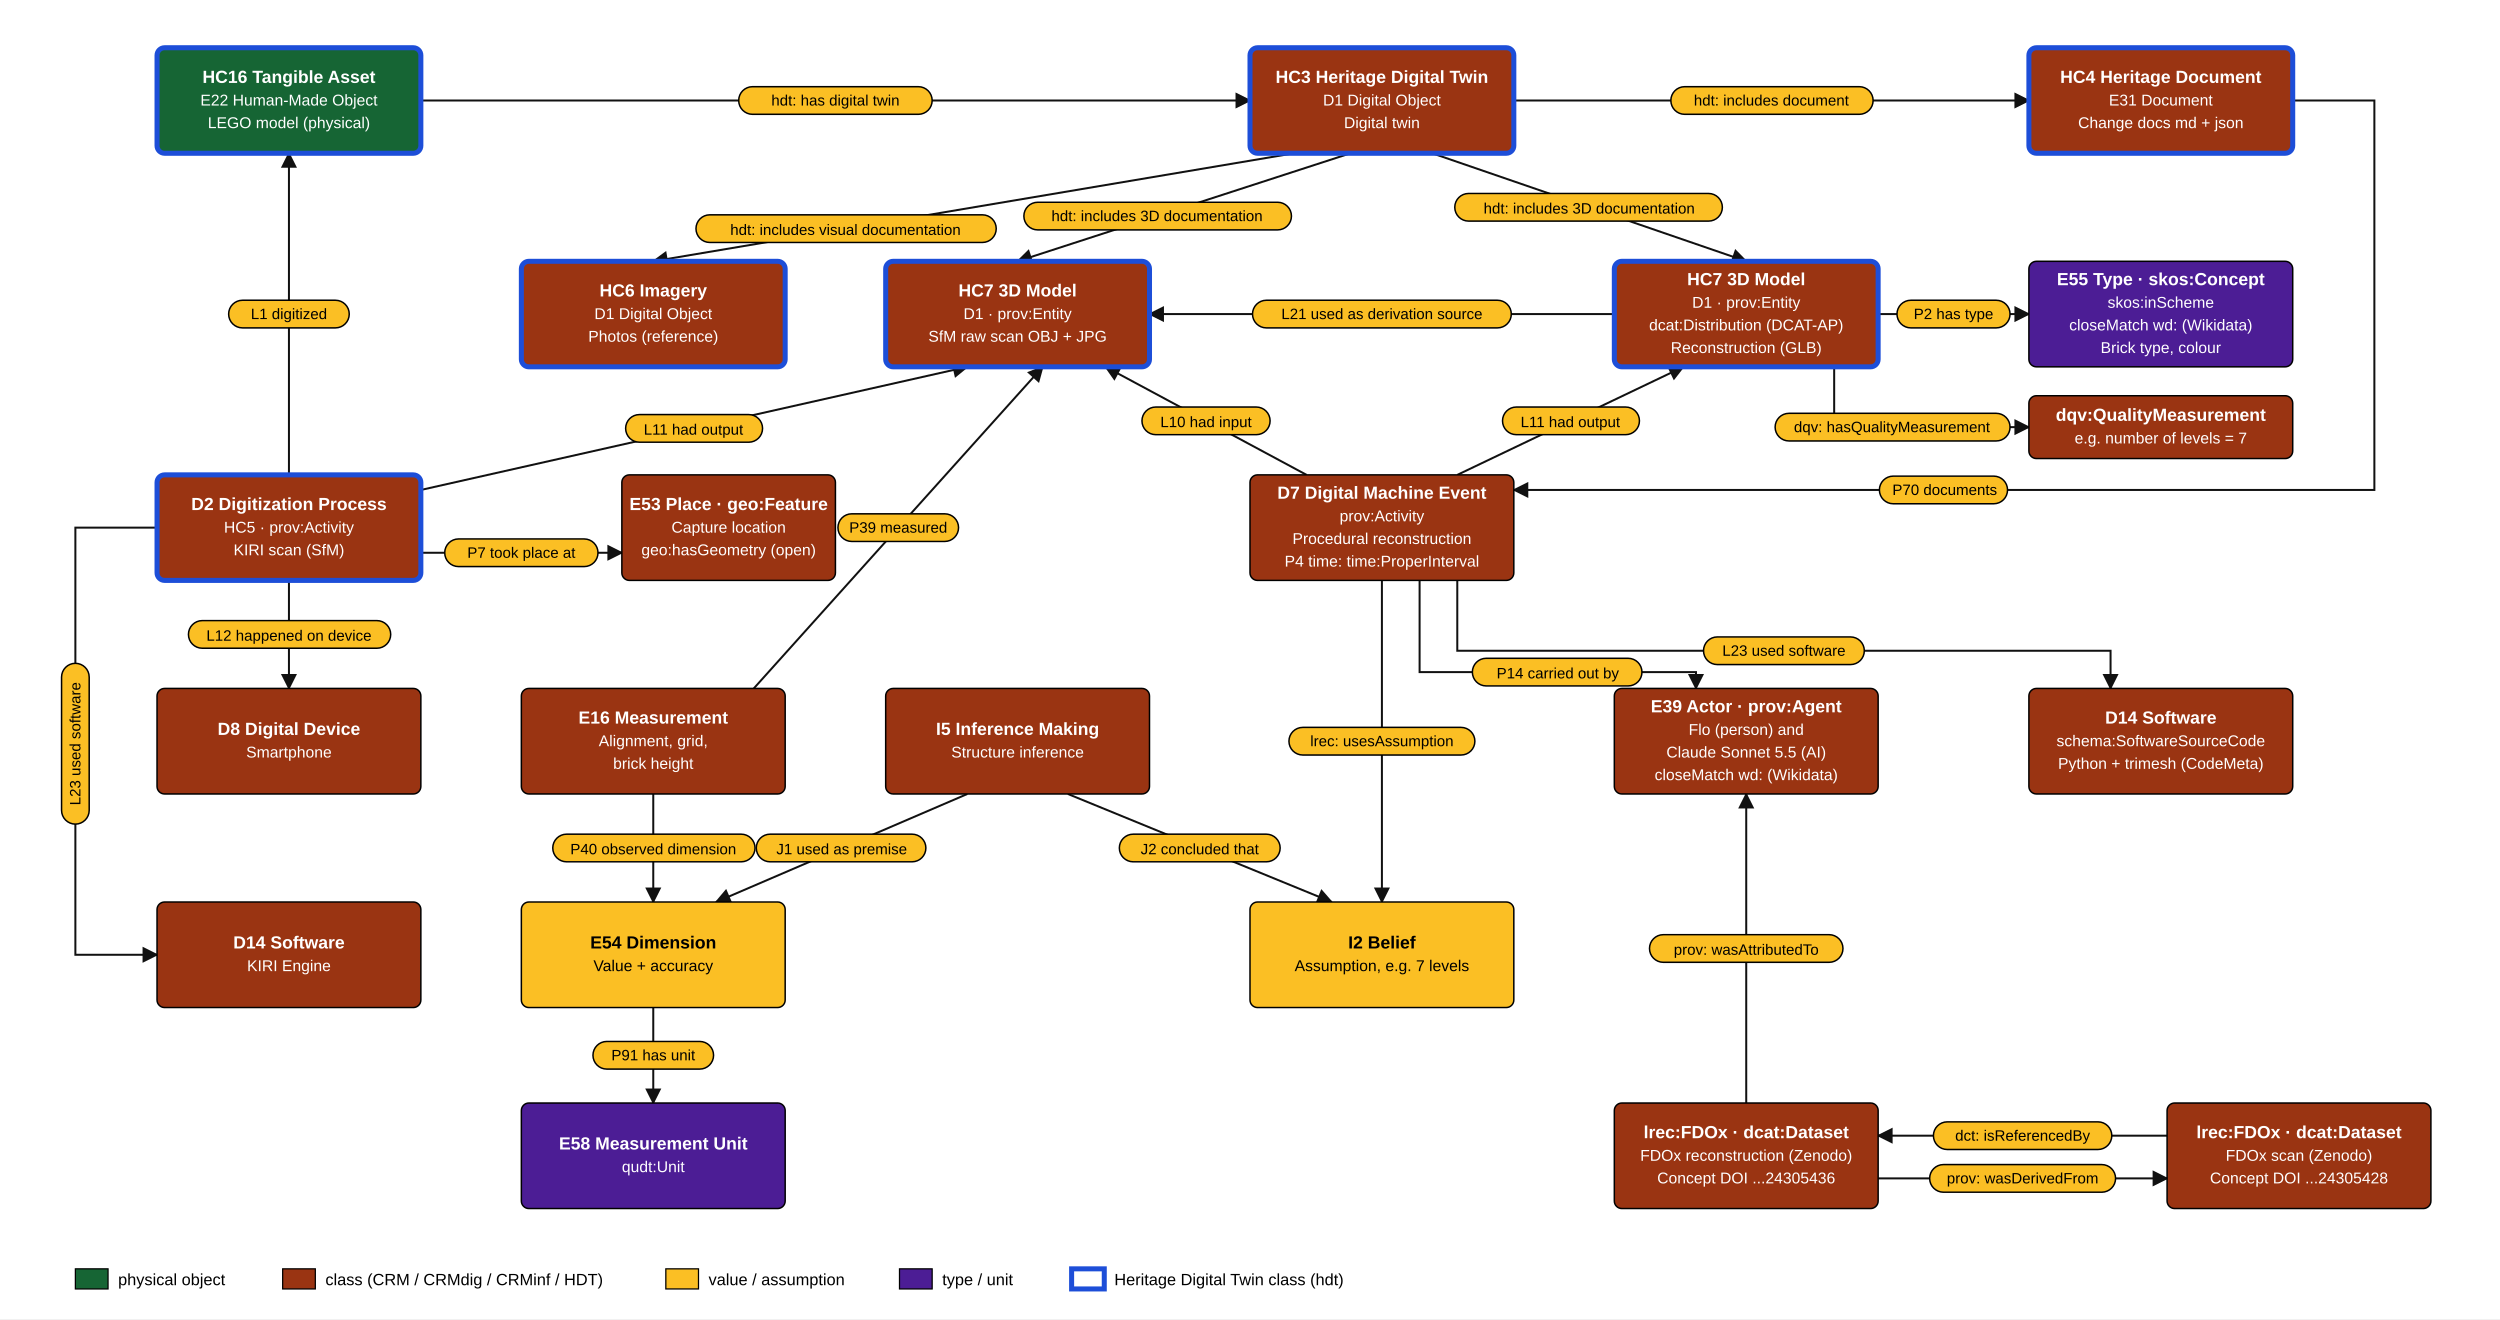
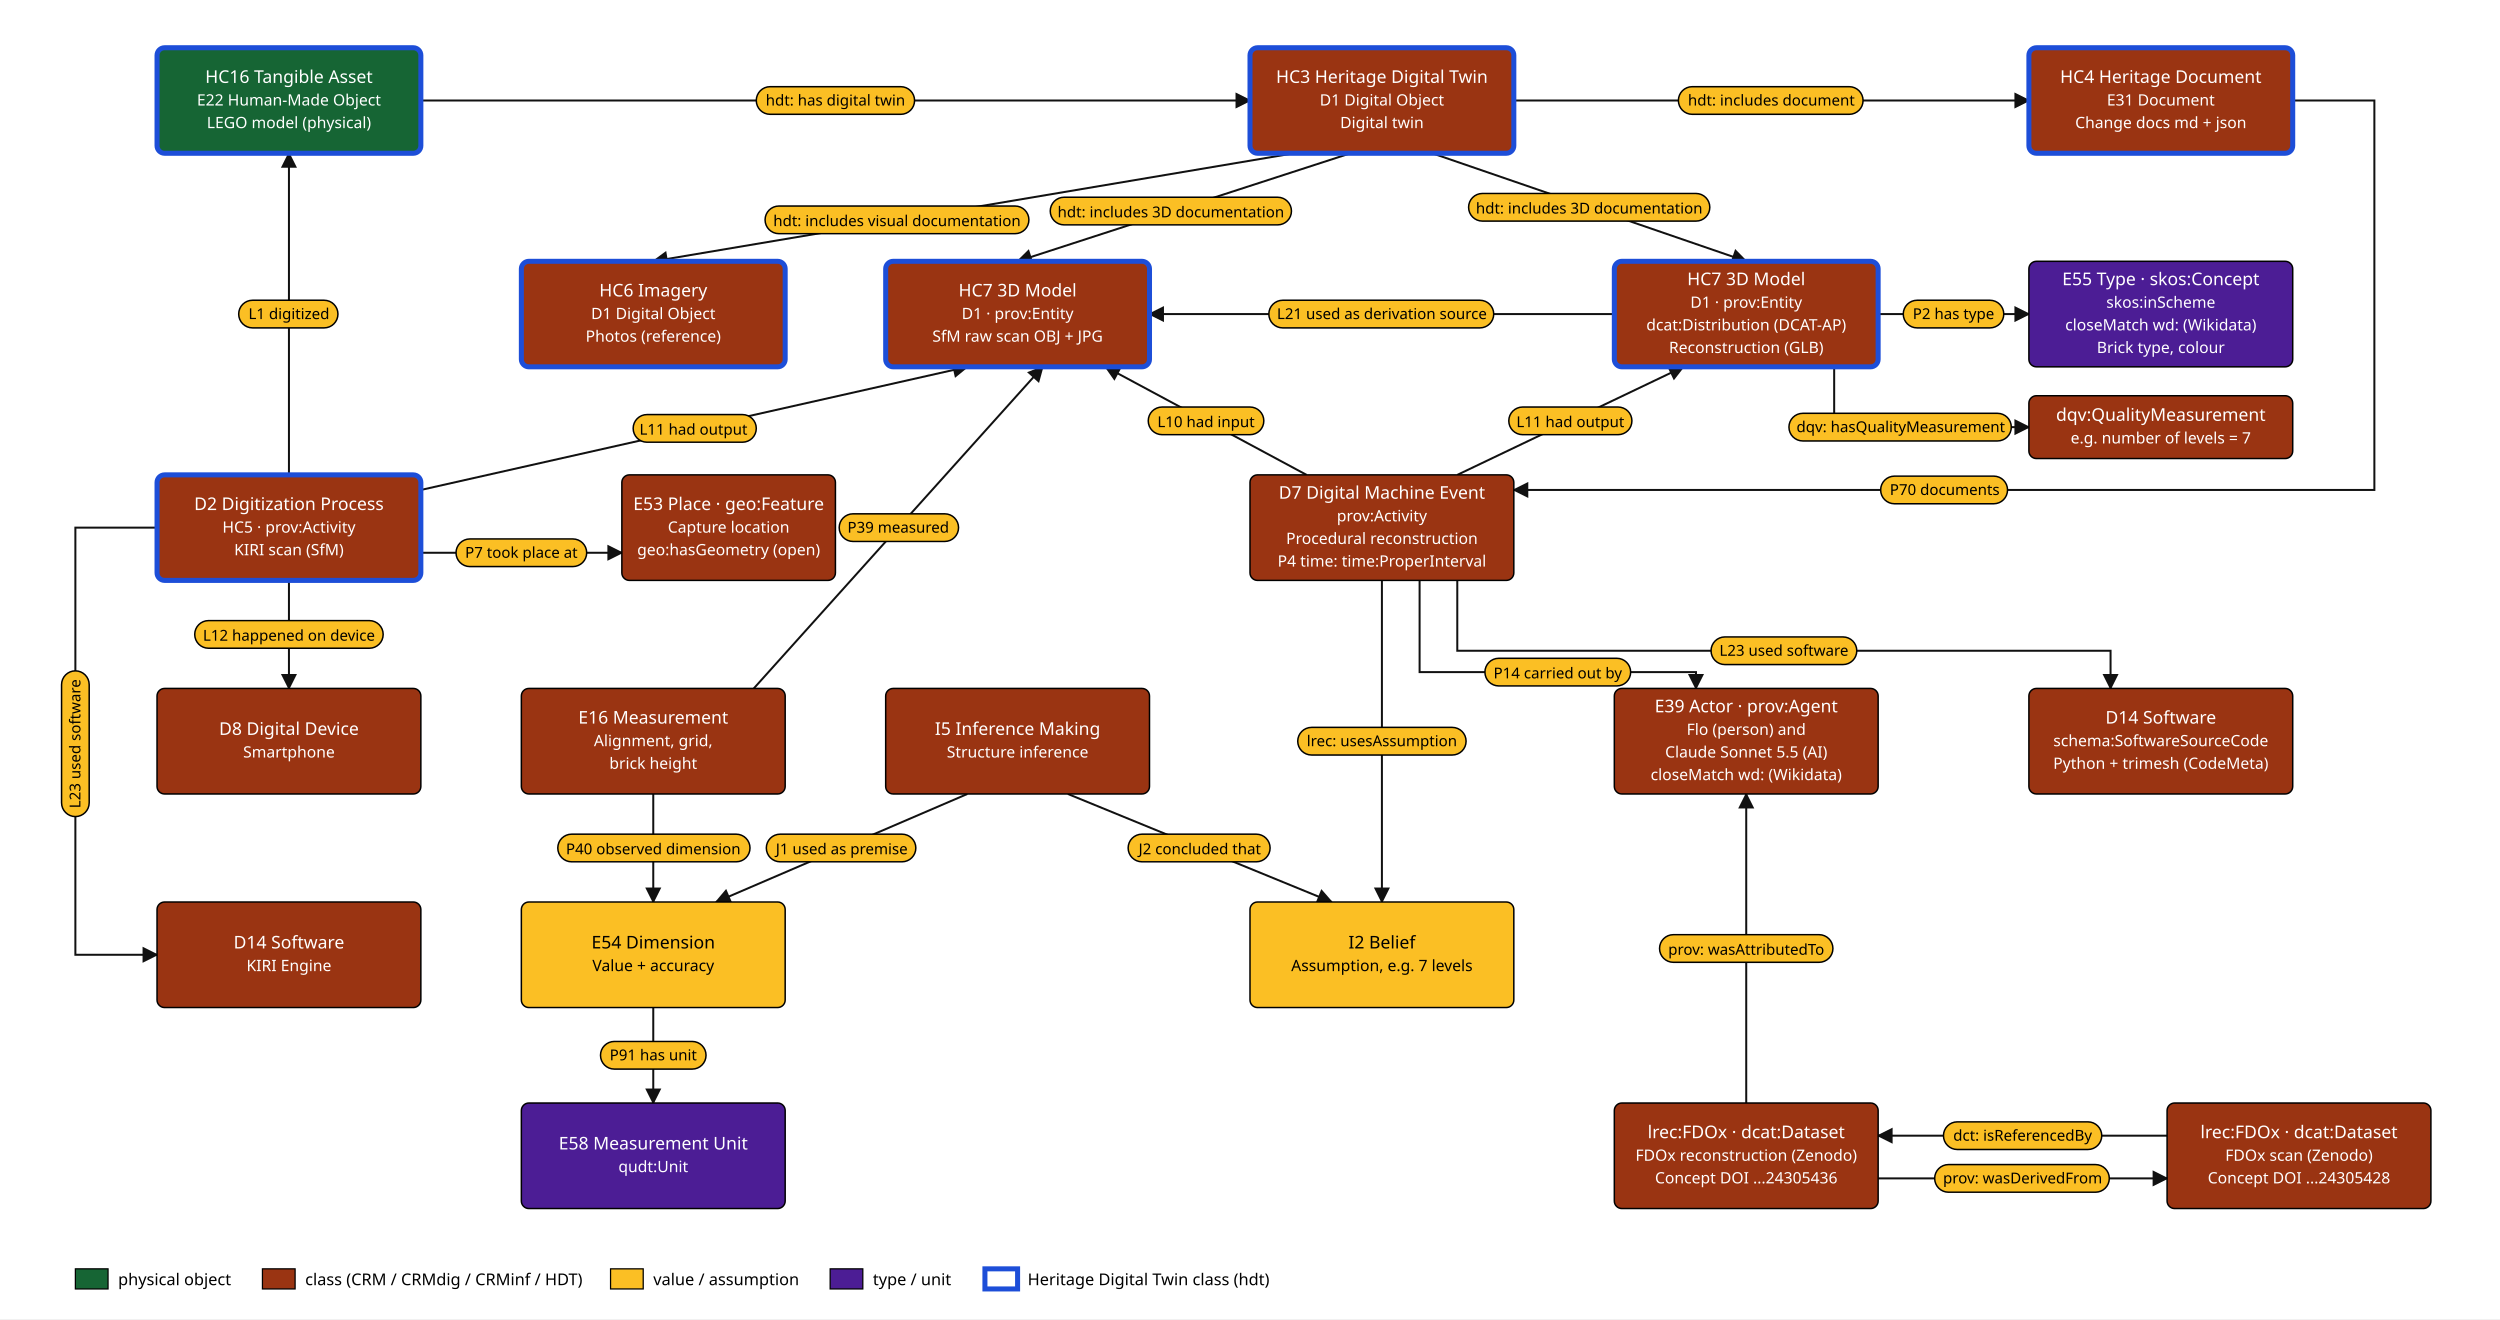
- <svg xmlns="http://www.w3.org/2000/svg" width="1990" height="1050" viewBox="0 0 1990 1050" font-family="Arial,Helvetica,sans-serif">
+ <svg xmlns="http://www.w3.org/2000/svg" width="1990" height="1050" viewBox="0 0 1990 1050" font-family="Fira Sans">
  <defs>
    <marker id="a" viewBox="0 0 10 10" refX="9" refY="5" markerWidth="8" markerHeight="8" orient="auto-start-reverse">
      <path d="M0 0L10 5L0 10z" fill="#111" />
    </marker>
  </defs>
  <rect width="1990" height="1050" fill="#fff" />
  <path d="M335 80 L995 80" fill="none" stroke="#111" stroke-width="1.6" marker-end="url(#a)" />
  <path d="M1030 122 L520 208" fill="none" stroke="#111" stroke-width="1.6" marker-end="url(#a)" />
  <path d="M1075 122 L810 208" fill="none" stroke="#111" stroke-width="1.6" marker-end="url(#a)" />
  <path d="M1140 122 L1390 208" fill="none" stroke="#111" stroke-width="1.6" marker-end="url(#a)" />
  <path d="M1205 80 L1615 80" fill="none" stroke="#111" stroke-width="1.6" marker-end="url(#a)" />
  <path d="M230 378 L230 122" fill="none" stroke="#111" stroke-width="1.6" marker-end="url(#a)" />
  <path d="M335 390 L770 292" fill="none" stroke="#111" stroke-width="1.6" marker-end="url(#a)" />
  <path d="M1040 378 L880 292" fill="none" stroke="#111" stroke-width="1.6" marker-end="url(#a)" />
  <path d="M1160 378 L1340 292" fill="none" stroke="#111" stroke-width="1.6" marker-end="url(#a)" />
  <path d="M1285 250 L915 250" fill="none" stroke="#111" stroke-width="1.6" marker-end="url(#a)" />
  <path d="M1495 250 L1615 250" fill="none" stroke="#111" stroke-width="1.6" marker-end="url(#a)" />
  <path d="M1825 80 L1890 80 L1890 390 L1205 390" fill="none" stroke="#111" stroke-width="1.6" marker-end="url(#a)" />
  <path d="M600 548 L830 292" fill="none" stroke="#111" stroke-width="1.6" marker-end="url(#a)" />
  <path d="M520 632 L520 718" fill="none" stroke="#111" stroke-width="1.6" marker-end="url(#a)" />
  <path d="M520 802 L520 878" fill="none" stroke="#111" stroke-width="1.6" marker-end="url(#a)" />
  <path d="M770 632 L570 718" fill="none" stroke="#111" stroke-width="1.6" marker-end="url(#a)" />
  <path d="M850 632 L1060 718" fill="none" stroke="#111" stroke-width="1.6" marker-end="url(#a)" />
  <path d="M1100 462 L1100 718" fill="none" stroke="#111" stroke-width="1.6" marker-end="url(#a)" />
  <path d="M230 462 L230 548" fill="none" stroke="#111" stroke-width="1.6" marker-end="url(#a)" />
  <path d="M125 420 L60 420 L60 760 L125 760" fill="none" stroke="#111" stroke-width="1.6" marker-end="url(#a)" />
  <path d="M1130 462 L1130 535 L1350 535 L1350 548" fill="none" stroke="#111" stroke-width="1.6" marker-end="url(#a)" />
  <path d="M335 440 L495 440" fill="none" stroke="#111" stroke-width="1.6" marker-end="url(#a)" />
  <path d="M1460 292 L1460 340 L1615 340" fill="none" stroke="#111" stroke-width="1.6" marker-end="url(#a)" />
  <path d="M1725 904 L1495 904" fill="none" stroke="#111" stroke-width="1.6" marker-end="url(#a)" />
  <path d="M1495 938 L1725 938" fill="none" stroke="#111" stroke-width="1.6" marker-end="url(#a)" />
  <path d="M1390 878 L1390 632" fill="none" stroke="#111" stroke-width="1.6" marker-end="url(#a)" />
  <path d="M1160 462 L1160 518 L1680 518 L1680 548" fill="none" stroke="#111" stroke-width="1.6" marker-end="url(#a)" />
  <g>
-     <rect x="588" y="69" width="154" height="22" rx="11" fill="#fbbf24" stroke="#000" stroke-width="1.2" />
+     <rect x="602" y="69" width="126" height="22" rx="11" fill="#fbbf24" stroke="#000" stroke-width="1.2" />
    <text x="665" y="84" font-size="12" text-anchor="middle" fill="#000">hdt: has digital twin</text>
  </g>
  <g>
-     <rect x="554" y="171" width="239" height="22" rx="11" fill="#fbbf24" stroke="#000" stroke-width="1.2" />
-     <text x="673" y="187" font-size="12" text-anchor="middle" fill="#000">hdt: includes visual documentation</text>
-   </g>
-   <g>
-     <rect x="815" y="161" width="213" height="22" rx="11" fill="#fbbf24" stroke="#000" stroke-width="1.2" />
-     <text x="921" y="176" font-size="12" text-anchor="middle" fill="#000">hdt: includes 3D documentation</text>
-   </g>
-   <g>
-     <rect x="1158" y="154" width="213" height="22" rx="11" fill="#fbbf24" stroke="#000" stroke-width="1.2" />
+     <rect x="609" y="164" width="210" height="22" rx="11" fill="#fbbf24" stroke="#000" stroke-width="1.2" />
+     <text x="714" y="180" font-size="12" text-anchor="middle" fill="#000">hdt: includes visual documentation</text>
+   </g>
+   <g>
+     <rect x="836" y="157" width="192" height="22" rx="11" fill="#fbbf24" stroke="#000" stroke-width="1.2" />
+     <text x="932" y="173" font-size="12" text-anchor="middle" fill="#000">hdt: includes 3D documentation</text>
+   </g>
+   <g>
+     <rect x="1169" y="154" width="192" height="22" rx="11" fill="#fbbf24" stroke="#000" stroke-width="1.2" />
    <text x="1265" y="170" font-size="12" text-anchor="middle" fill="#000">hdt: includes 3D documentation</text>
  </g>
  <g>
-     <rect x="1330" y="69" width="161" height="22" rx="11" fill="#fbbf24" stroke="#000" stroke-width="1.2" />
+     <rect x="1336" y="69" width="147" height="22" rx="11" fill="#fbbf24" stroke="#000" stroke-width="1.2" />
    <text x="1410" y="84" font-size="12" text-anchor="middle" fill="#000">hdt: includes document</text>
  </g>
  <g>
-     <rect x="182" y="239" width="96" height="22" rx="11" fill="#fbbf24" stroke="#000" stroke-width="1.2" />
+     <rect x="190" y="239" width="79" height="22" rx="11" fill="#fbbf24" stroke="#000" stroke-width="1.2" />
    <text x="230" y="254" font-size="12" text-anchor="middle" fill="#000">L1 digitized</text>
  </g>
  <g>
-     <rect x="498" y="330" width="109" height="22" rx="11" fill="#fbbf24" stroke="#000" stroke-width="1.2" />
+     <rect x="504" y="330" width="98" height="22" rx="11" fill="#fbbf24" stroke="#000" stroke-width="1.2" />
    <text x="552" y="346" font-size="12" text-anchor="middle" fill="#000">L11 had output</text>
  </g>
  <g>
-     <rect x="909" y="324" width="102" height="22" rx="11" fill="#fbbf24" stroke="#000" stroke-width="1.2" />
+     <rect x="914" y="324" width="92" height="22" rx="11" fill="#fbbf24" stroke="#000" stroke-width="1.2" />
    <text x="960" y="340" font-size="12" text-anchor="middle" fill="#000">L10 had input</text>
  </g>
  <g>
-     <rect x="1196" y="324" width="109" height="22" rx="11" fill="#fbbf24" stroke="#000" stroke-width="1.2" />
+     <rect x="1201" y="324" width="98" height="22" rx="11" fill="#fbbf24" stroke="#000" stroke-width="1.2" />
    <text x="1250" y="340" font-size="12" text-anchor="middle" fill="#000">L11 had output</text>
  </g>
  <g>
-     <rect x="997" y="239" width="206" height="22" rx="11" fill="#fbbf24" stroke="#000" stroke-width="1.2" />
+     <rect x="1010" y="239" width="179" height="22" rx="11" fill="#fbbf24" stroke="#000" stroke-width="1.2" />
    <text x="1100" y="254" font-size="12" text-anchor="middle" fill="#000">L21 used as derivation source</text>
  </g>
  <g>
-     <rect x="1510" y="239" width="90" height="22" rx="11" fill="#fbbf24" stroke="#000" stroke-width="1.2" />
+     <rect x="1515" y="239" width="80" height="22" rx="11" fill="#fbbf24" stroke="#000" stroke-width="1.2" />
    <text x="1555" y="254" font-size="12" text-anchor="middle" fill="#000">P2 has type</text>
  </g>
  <g>
-     <rect x="1496" y="379" width="102" height="22" rx="11" fill="#fbbf24" stroke="#000" stroke-width="1.2" />
+     <rect x="1497" y="379" width="101" height="22" rx="11" fill="#fbbf24" stroke="#000" stroke-width="1.2" />
    <text x="1548" y="394" font-size="12" text-anchor="middle" fill="#000">P70 documents</text>
  </g>
  <g>
-     <rect x="667" y="409" width="96" height="22" rx="11" fill="#fbbf24" stroke="#000" stroke-width="1.2" />
+     <rect x="668" y="409" width="95" height="22" rx="11" fill="#fbbf24" stroke="#000" stroke-width="1.2" />
    <text x="715" y="424" font-size="12" text-anchor="middle" fill="#000">P39 measured</text>
  </g>
  <g>
-     <rect x="440" y="664" width="161" height="22" rx="11" fill="#fbbf24" stroke="#000" stroke-width="1.2" />
+     <rect x="444" y="664" width="153" height="22" rx="11" fill="#fbbf24" stroke="#000" stroke-width="1.2" />
    <text x="520" y="680" font-size="12" text-anchor="middle" fill="#000">P40 observed dimension</text>
  </g>
  <g>
-     <rect x="472" y="829" width="96" height="22" rx="11" fill="#fbbf24" stroke="#000" stroke-width="1.2" />
+     <rect x="478" y="829" width="84" height="22" rx="11" fill="#fbbf24" stroke="#000" stroke-width="1.2" />
    <text x="520" y="844" font-size="12" text-anchor="middle" fill="#000">P91 has unit</text>
  </g>
  <g>
-     <rect x="602" y="664" width="135" height="22" rx="11" fill="#fbbf24" stroke="#000" stroke-width="1.2" />
+     <rect x="610" y="664" width="119" height="22" rx="11" fill="#fbbf24" stroke="#000" stroke-width="1.2" />
    <text x="670" y="680" font-size="12" text-anchor="middle" fill="#000">J1 used as premise</text>
  </g>
  <g>
-     <rect x="891" y="664" width="128" height="22" rx="11" fill="#fbbf24" stroke="#000" stroke-width="1.2" />
+     <rect x="898" y="664" width="113" height="22" rx="11" fill="#fbbf24" stroke="#000" stroke-width="1.2" />
    <text x="955" y="680" font-size="12" text-anchor="middle" fill="#000">J2 concluded that</text>
  </g>
  <g>
-     <rect x="1026" y="579" width="148" height="22" rx="11" fill="#fbbf24" stroke="#000" stroke-width="1.2" />
+     <rect x="1033" y="579" width="134" height="22" rx="11" fill="#fbbf24" stroke="#000" stroke-width="1.2" />
    <text x="1100" y="594" font-size="12" text-anchor="middle" fill="#000">lrec: usesAssumption</text>
  </g>
  <g>
-     <rect x="150" y="494" width="161" height="22" rx="11" fill="#fbbf24" stroke="#000" stroke-width="1.2" />
+     <rect x="155" y="494" width="150" height="22" rx="11" fill="#fbbf24" stroke="#000" stroke-width="1.2" />
    <text x="230" y="510" font-size="12" text-anchor="middle" fill="#000">L12 happened on device</text>
  </g>
  <g transform="rotate(-90 60 592)">
-     <rect x="-4" y="581" width="128" height="22" rx="11" fill="#fbbf24" stroke="#000" stroke-width="1.2" />
+     <rect x="2" y="581" width="116" height="22" rx="11" fill="#fbbf24" stroke="#000" stroke-width="1.2" />
    <text x="60" y="596" font-size="12" text-anchor="middle" fill="#000">L23 used software</text>
  </g>
  <g>
-     <rect x="1172" y="524" width="135" height="22" rx="11" fill="#fbbf24" stroke="#000" stroke-width="1.2" />
+     <rect x="1182" y="524" width="116" height="22" rx="11" fill="#fbbf24" stroke="#000" stroke-width="1.2" />
    <text x="1240" y="540" font-size="12" text-anchor="middle" fill="#000">P14 carried out by</text>
  </g>
  <g>
-     <rect x="354" y="429" width="122" height="22" rx="11" fill="#fbbf24" stroke="#000" stroke-width="1.2" />
+     <rect x="363" y="429" width="104" height="22" rx="11" fill="#fbbf24" stroke="#000" stroke-width="1.2" />
    <text x="415" y="444" font-size="12" text-anchor="middle" fill="#000">P7 took place at</text>
  </g>
  <g>
-     <rect x="1413" y="329" width="187" height="22" rx="11" fill="#fbbf24" stroke="#000" stroke-width="1.2" />
-     <text x="1506" y="344" font-size="12" text-anchor="middle" fill="#000">dqv: hasQualityMeasurement</text>
-   </g>
-   <g>
-     <rect x="1539" y="893" width="142" height="22" rx="11" fill="#fbbf24" stroke="#000" stroke-width="1.2" />
+     <rect x="1424" y="329" width="177" height="22" rx="11" fill="#fbbf24" stroke="#000" stroke-width="1.2" />
+     <text x="1513" y="344" font-size="12" text-anchor="middle" fill="#000">dqv: hasQualityMeasurement</text>
+   </g>
+   <g>
+     <rect x="1547" y="893" width="126" height="22" rx="11" fill="#fbbf24" stroke="#000" stroke-width="1.2" />
    <text x="1610" y="908" font-size="12" text-anchor="middle" fill="#000">dct: isReferencedBy</text>
  </g>
  <g>
-     <rect x="1536" y="927" width="148" height="22" rx="11" fill="#fbbf24" stroke="#000" stroke-width="1.2" />
+     <rect x="1540" y="927" width="139" height="22" rx="11" fill="#fbbf24" stroke="#000" stroke-width="1.2" />
    <text x="1610" y="942" font-size="12" text-anchor="middle" fill="#000">prov: wasDerivedFrom</text>
  </g>
  <g>
-     <rect x="1313" y="744" width="154" height="22" rx="11" fill="#fbbf24" stroke="#000" stroke-width="1.2" />
+     <rect x="1321" y="744" width="138" height="22" rx="11" fill="#fbbf24" stroke="#000" stroke-width="1.2" />
    <text x="1390" y="760" font-size="12" text-anchor="middle" fill="#000">prov: wasAttributedTo</text>
  </g>
  <g>
-     <rect x="1356" y="507" width="128" height="22" rx="11" fill="#fbbf24" stroke="#000" stroke-width="1.2" />
+     <rect x="1362" y="507" width="116" height="22" rx="11" fill="#fbbf24" stroke="#000" stroke-width="1.2" />
    <text x="1420" y="522" font-size="12" text-anchor="middle" fill="#000">L23 used software</text>
  </g>
  <rect x="125.0" y="38.0" width="210" height="84" rx="6" fill="#166534" stroke="#1d4ed8" stroke-width="4" />
-   <text x="230" y="66" font-size="14" font-weight="700" text-anchor="middle" fill="#fff">HC16 Tangible Asset</text>
+   <text x="230" y="66" font-size="14" font-weight="500" text-anchor="middle" fill="#fff">HC16 Tangible Asset</text>
  <text x="230" y="84" font-size="12.5" font-weight="400" text-anchor="middle" fill="#fff">E22 Human-Made Object</text>
  <text x="230" y="102" font-size="12.5" font-weight="400" text-anchor="middle" fill="#fff">LEGO model (physical)</text>
  <rect x="995.0" y="38.0" width="210" height="84" rx="6" fill="#9a3412" stroke="#1d4ed8" stroke-width="4" />
-   <text x="1100" y="66" font-size="14" font-weight="700" text-anchor="middle" fill="#fff">HC3 Heritage Digital Twin</text>
+   <text x="1100" y="66" font-size="14" font-weight="500" text-anchor="middle" fill="#fff">HC3 Heritage Digital Twin</text>
  <text x="1100" y="84" font-size="12.5" font-weight="400" text-anchor="middle" fill="#fff">D1 Digital Object</text>
  <text x="1100" y="102" font-size="12.5" font-weight="400" text-anchor="middle" fill="#fff">Digital twin</text>
  <rect x="1615.0" y="38.0" width="210" height="84" rx="6" fill="#9a3412" stroke="#1d4ed8" stroke-width="4" />
-   <text x="1720" y="66" font-size="14" font-weight="700" text-anchor="middle" fill="#fff">HC4 Heritage Document</text>
+   <text x="1720" y="66" font-size="14" font-weight="500" text-anchor="middle" fill="#fff">HC4 Heritage Document</text>
  <text x="1720" y="84" font-size="12.5" font-weight="400" text-anchor="middle" fill="#fff">E31 Document</text>
  <text x="1720" y="102" font-size="12.5" font-weight="400" text-anchor="middle" fill="#fff">Change docs md + json</text>
  <rect x="415.0" y="208.0" width="210" height="84" rx="6" fill="#9a3412" stroke="#1d4ed8" stroke-width="4" />
-   <text x="520" y="236" font-size="14" font-weight="700" text-anchor="middle" fill="#fff">HC6 Imagery</text>
+   <text x="520" y="236" font-size="14" font-weight="500" text-anchor="middle" fill="#fff">HC6 Imagery</text>
  <text x="520" y="254" font-size="12.5" font-weight="400" text-anchor="middle" fill="#fff">D1 Digital Object</text>
  <text x="520" y="272" font-size="12.5" font-weight="400" text-anchor="middle" fill="#fff">Photos (reference)</text>
  <rect x="705.0" y="208.0" width="210" height="84" rx="6" fill="#9a3412" stroke="#1d4ed8" stroke-width="4" />
-   <text x="810" y="236" font-size="14" font-weight="700" text-anchor="middle" fill="#fff">HC7 3D Model</text>
+   <text x="810" y="236" font-size="14" font-weight="500" text-anchor="middle" fill="#fff">HC7 3D Model</text>
  <text x="810" y="254" font-size="12.5" font-weight="400" text-anchor="middle" fill="#fff">D1 · prov:Entity</text>
  <text x="810" y="272" font-size="12.5" font-weight="400" text-anchor="middle" fill="#fff">SfM raw scan OBJ + JPG</text>
  <rect x="1285.0" y="208.0" width="210" height="84" rx="6" fill="#9a3412" stroke="#1d4ed8" stroke-width="4" />
-   <text x="1390" y="227" font-size="14" font-weight="700" text-anchor="middle" fill="#fff">HC7 3D Model</text>
+   <text x="1390" y="227" font-size="14" font-weight="500" text-anchor="middle" fill="#fff">HC7 3D Model</text>
  <text x="1390" y="245" font-size="12.5" font-weight="400" text-anchor="middle" fill="#fff">D1 · prov:Entity</text>
  <text x="1390" y="263" font-size="12.5" font-weight="400" text-anchor="middle" fill="#fff">dcat:Distribution (DCAT-AP)</text>
  <text x="1390" y="281" font-size="12.5" font-weight="400" text-anchor="middle" fill="#fff">Reconstruction (GLB)</text>
  <rect x="1615.0" y="208.0" width="210" height="84" rx="6" fill="#4c1d95" stroke="#000" stroke-width="1.2" />
-   <text x="1720" y="227" font-size="14" font-weight="700" text-anchor="middle" fill="#fff">E55 Type · skos:Concept</text>
+   <text x="1720" y="227" font-size="14" font-weight="500" text-anchor="middle" fill="#fff">E55 Type · skos:Concept</text>
  <text x="1720" y="245" font-size="12.5" font-weight="400" text-anchor="middle" fill="#fff">skos:inScheme</text>
  <text x="1720" y="263" font-size="12.5" font-weight="400" text-anchor="middle" fill="#fff">closeMatch wd: (Wikidata)</text>
  <text x="1720" y="281" font-size="12.5" font-weight="400" text-anchor="middle" fill="#fff">Brick type, colour</text>
  <rect x="125.0" y="378.0" width="210" height="84" rx="6" fill="#9a3412" stroke="#1d4ed8" stroke-width="4" />
-   <text x="230" y="406" font-size="14" font-weight="700" text-anchor="middle" fill="#fff">D2 Digitization Process</text>
+   <text x="230" y="406" font-size="14" font-weight="500" text-anchor="middle" fill="#fff">D2 Digitization Process</text>
  <text x="230" y="424" font-size="12.5" font-weight="400" text-anchor="middle" fill="#fff">HC5 · prov:Activity</text>
  <text x="230" y="442" font-size="12.5" font-weight="400" text-anchor="middle" fill="#fff">KIRI scan (SfM)</text>
  <rect x="995.0" y="378.0" width="210" height="84" rx="6" fill="#9a3412" stroke="#000" stroke-width="1.2" />
-   <text x="1100" y="397" font-size="14" font-weight="700" text-anchor="middle" fill="#fff">D7 Digital Machine Event</text>
+   <text x="1100" y="397" font-size="14" font-weight="500" text-anchor="middle" fill="#fff">D7 Digital Machine Event</text>
  <text x="1100" y="415" font-size="12.5" font-weight="400" text-anchor="middle" fill="#fff">prov:Activity</text>
  <text x="1100" y="433" font-size="12.5" font-weight="400" text-anchor="middle" fill="#fff">Procedural reconstruction</text>
  <text x="1100" y="451" font-size="12.5" font-weight="400" text-anchor="middle" fill="#fff">P4 time: time:ProperInterval</text>
  <rect x="1615.0" y="315.0" width="210" height="50" rx="6" fill="#9a3412" stroke="#000" stroke-width="1.2" />
-   <text x="1720" y="335" font-size="14" font-weight="700" text-anchor="middle" fill="#fff">dqv:QualityMeasurement</text>
+   <text x="1720" y="335" font-size="14" font-weight="500" text-anchor="middle" fill="#fff">dqv:QualityMeasurement</text>
  <text x="1720" y="353" font-size="12.5" font-weight="400" text-anchor="middle" fill="#fff">e.g. number of levels = 7</text>
  <rect x="495.0" y="378.0" width="170" height="84" rx="6" fill="#9a3412" stroke="#000" stroke-width="1.2" />
-   <text x="580" y="406" font-size="14" font-weight="700" text-anchor="middle" fill="#fff">E53 Place · geo:Feature</text>
+   <text x="580" y="406" font-size="14" font-weight="500" text-anchor="middle" fill="#fff">E53 Place · geo:Feature</text>
  <text x="580" y="424" font-size="12.5" font-weight="400" text-anchor="middle" fill="#fff">Capture location</text>
  <text x="580" y="442" font-size="12.5" font-weight="400" text-anchor="middle" fill="#fff">geo:hasGeometry (open)</text>
  <rect x="125.0" y="548.0" width="210" height="84" rx="6" fill="#9a3412" stroke="#000" stroke-width="1.2" />
-   <text x="230" y="585" font-size="14" font-weight="700" text-anchor="middle" fill="#fff">D8 Digital Device</text>
+   <text x="230" y="585" font-size="14" font-weight="500" text-anchor="middle" fill="#fff">D8 Digital Device</text>
  <text x="230" y="603" font-size="12.5" font-weight="400" text-anchor="middle" fill="#fff">Smartphone</text>
  <rect x="415.0" y="548.0" width="210" height="84" rx="6" fill="#9a3412" stroke="#000" stroke-width="1.2" />
-   <text x="520" y="576" font-size="14" font-weight="700" text-anchor="middle" fill="#fff">E16 Measurement</text>
+   <text x="520" y="576" font-size="14" font-weight="500" text-anchor="middle" fill="#fff">E16 Measurement</text>
  <text x="520" y="594" font-size="12.5" font-weight="400" text-anchor="middle" fill="#fff">Alignment, grid,</text>
  <text x="520" y="612" font-size="12.5" font-weight="400" text-anchor="middle" fill="#fff">brick height</text>
  <rect x="705.0" y="548.0" width="210" height="84" rx="6" fill="#9a3412" stroke="#000" stroke-width="1.2" />
-   <text x="810" y="585" font-size="14" font-weight="700" text-anchor="middle" fill="#fff">I5 Inference Making</text>
+   <text x="810" y="585" font-size="14" font-weight="500" text-anchor="middle" fill="#fff">I5 Inference Making</text>
  <text x="810" y="603" font-size="12.5" font-weight="400" text-anchor="middle" fill="#fff">Structure inference</text>
  <rect x="1285.0" y="548.0" width="210" height="84" rx="6" fill="#9a3412" stroke="#000" stroke-width="1.2" />
-   <text x="1390" y="567" font-size="14" font-weight="700" text-anchor="middle" fill="#fff">E39 Actor · prov:Agent</text>
+   <text x="1390" y="567" font-size="14" font-weight="500" text-anchor="middle" fill="#fff">E39 Actor · prov:Agent</text>
  <text x="1390" y="585" font-size="12.5" font-weight="400" text-anchor="middle" fill="#fff">Flo (person) and</text>
  <text x="1390" y="603" font-size="12.5" font-weight="400" text-anchor="middle" fill="#fff">Claude Sonnet 5.5 (AI)</text>
  <text x="1390" y="621" font-size="12.5" font-weight="400" text-anchor="middle" fill="#fff">closeMatch wd: (Wikidata)</text>
  <rect x="1615.0" y="548.0" width="210" height="84" rx="6" fill="#9a3412" stroke="#000" stroke-width="1.2" />
-   <text x="1720" y="576" font-size="14" font-weight="700" text-anchor="middle" fill="#fff">D14 Software</text>
+   <text x="1720" y="576" font-size="14" font-weight="500" text-anchor="middle" fill="#fff">D14 Software</text>
  <text x="1720" y="594" font-size="12.5" font-weight="400" text-anchor="middle" fill="#fff">schema:SoftwareSourceCode</text>
  <text x="1720" y="612" font-size="12.5" font-weight="400" text-anchor="middle" fill="#fff">Python + trimesh (CodeMeta)</text>
  <rect x="125.0" y="718.0" width="210" height="84" rx="6" fill="#9a3412" stroke="#000" stroke-width="1.2" />
-   <text x="230" y="755" font-size="14" font-weight="700" text-anchor="middle" fill="#fff">D14 Software</text>
+   <text x="230" y="755" font-size="14" font-weight="500" text-anchor="middle" fill="#fff">D14 Software</text>
  <text x="230" y="773" font-size="12.5" font-weight="400" text-anchor="middle" fill="#fff">KIRI Engine</text>
  <rect x="415.0" y="718.0" width="210" height="84" rx="6" fill="#fbbf24" stroke="#000" stroke-width="1.2" />
-   <text x="520" y="755" font-size="14" font-weight="700" text-anchor="middle" fill="#000">E54 Dimension</text>
+   <text x="520" y="755" font-size="14" font-weight="500" text-anchor="middle" fill="#000">E54 Dimension</text>
  <text x="520" y="773" font-size="12.5" font-weight="400" text-anchor="middle" fill="#000">Value + accuracy</text>
  <rect x="995.0" y="718.0" width="210" height="84" rx="6" fill="#fbbf24" stroke="#000" stroke-width="1.2" />
-   <text x="1100" y="755" font-size="14" font-weight="700" text-anchor="middle" fill="#000">I2 Belief</text>
+   <text x="1100" y="755" font-size="14" font-weight="500" text-anchor="middle" fill="#000">I2 Belief</text>
  <text x="1100" y="773" font-size="12.5" font-weight="400" text-anchor="middle" fill="#000">Assumption, e.g. 7 levels</text>
  <rect x="1285.0" y="878.0" width="210" height="84" rx="6" fill="#9a3412" stroke="#000" stroke-width="1.2" />
-   <text x="1390" y="906" font-size="14" font-weight="700" text-anchor="middle" fill="#fff">lrec:FDOx · dcat:Dataset</text>
+   <text x="1390" y="906" font-size="14" font-weight="500" text-anchor="middle" fill="#fff">lrec:FDOx · dcat:Dataset</text>
  <text x="1390" y="924" font-size="12.5" font-weight="400" text-anchor="middle" fill="#fff">FDOx reconstruction (Zenodo)</text>
  <text x="1390" y="942" font-size="12.5" font-weight="400" text-anchor="middle" fill="#fff">Concept DOI ...24305436</text>
  <rect x="1725.0" y="878.0" width="210" height="84" rx="6" fill="#9a3412" stroke="#000" stroke-width="1.2" />
-   <text x="1830" y="906" font-size="14" font-weight="700" text-anchor="middle" fill="#fff">lrec:FDOx · dcat:Dataset</text>
+   <text x="1830" y="906" font-size="14" font-weight="500" text-anchor="middle" fill="#fff">lrec:FDOx · dcat:Dataset</text>
  <text x="1830" y="924" font-size="12.5" font-weight="400" text-anchor="middle" fill="#fff">FDOx scan (Zenodo)</text>
  <text x="1830" y="942" font-size="12.5" font-weight="400" text-anchor="middle" fill="#fff">Concept DOI ...24305428</text>
  <rect x="415.0" y="878.0" width="210" height="84" rx="6" fill="#4c1d95" stroke="#000" stroke-width="1.2" />
-   <text x="520" y="915" font-size="14" font-weight="700" text-anchor="middle" fill="#fff">E58 Measurement Unit</text>
+   <text x="520" y="915" font-size="14" font-weight="500" text-anchor="middle" fill="#fff">E58 Measurement Unit</text>
  <text x="520" y="933" font-size="12.5" font-weight="400" text-anchor="middle" fill="#fff">qudt:Unit</text>
  <rect x="60" y="1010" width="26" height="16" fill="#166534" stroke="#000" />
  <text x="94" y="1023" font-size="13">physical object</text>
-   <rect x="225" y="1010" width="26" height="16" fill="#9a3412" stroke="#000" />
-   <text x="259" y="1023" font-size="13">class (CRM / CRMdig / CRMinf / HDT)</text>
-   <rect x="530" y="1010" width="26" height="16" fill="#fbbf24" stroke="#000" />
-   <text x="564" y="1023" font-size="13">value / assumption</text>
-   <rect x="716" y="1010" width="26" height="16" fill="#4c1d95" stroke="#000" />
-   <text x="750" y="1023" font-size="13">type / unit</text>
-   <rect x="853" y="1010" width="26" height="16" fill="#fff" stroke="#1d4ed8" stroke-width="4" />
-   <text x="887" y="1023" font-size="13">Heritage Digital Twin class (hdt)</text>
+   <rect x="208.9" y="1010" width="26" height="16" fill="#9a3412" stroke="#000" />
+   <text x="242.9" y="1023" font-size="13">class (CRM / CRMdig / CRMinf / HDT)</text>
+   <rect x="486.0" y="1010" width="26" height="16" fill="#fbbf24" stroke="#000" />
+   <text x="520.0" y="1023" font-size="13">value / assumption</text>
+   <rect x="660.8" y="1010" width="26" height="16" fill="#4c1d95" stroke="#000" />
+   <text x="694.8" y="1023" font-size="13">type / unit</text>
+   <rect x="784.0" y="1010" width="26" height="16" fill="#fff" stroke="#1d4ed8" stroke-width="4" />
+   <text x="818.0" y="1023" font-size="13">Heritage Digital Twin class (hdt)</text>
</svg>
